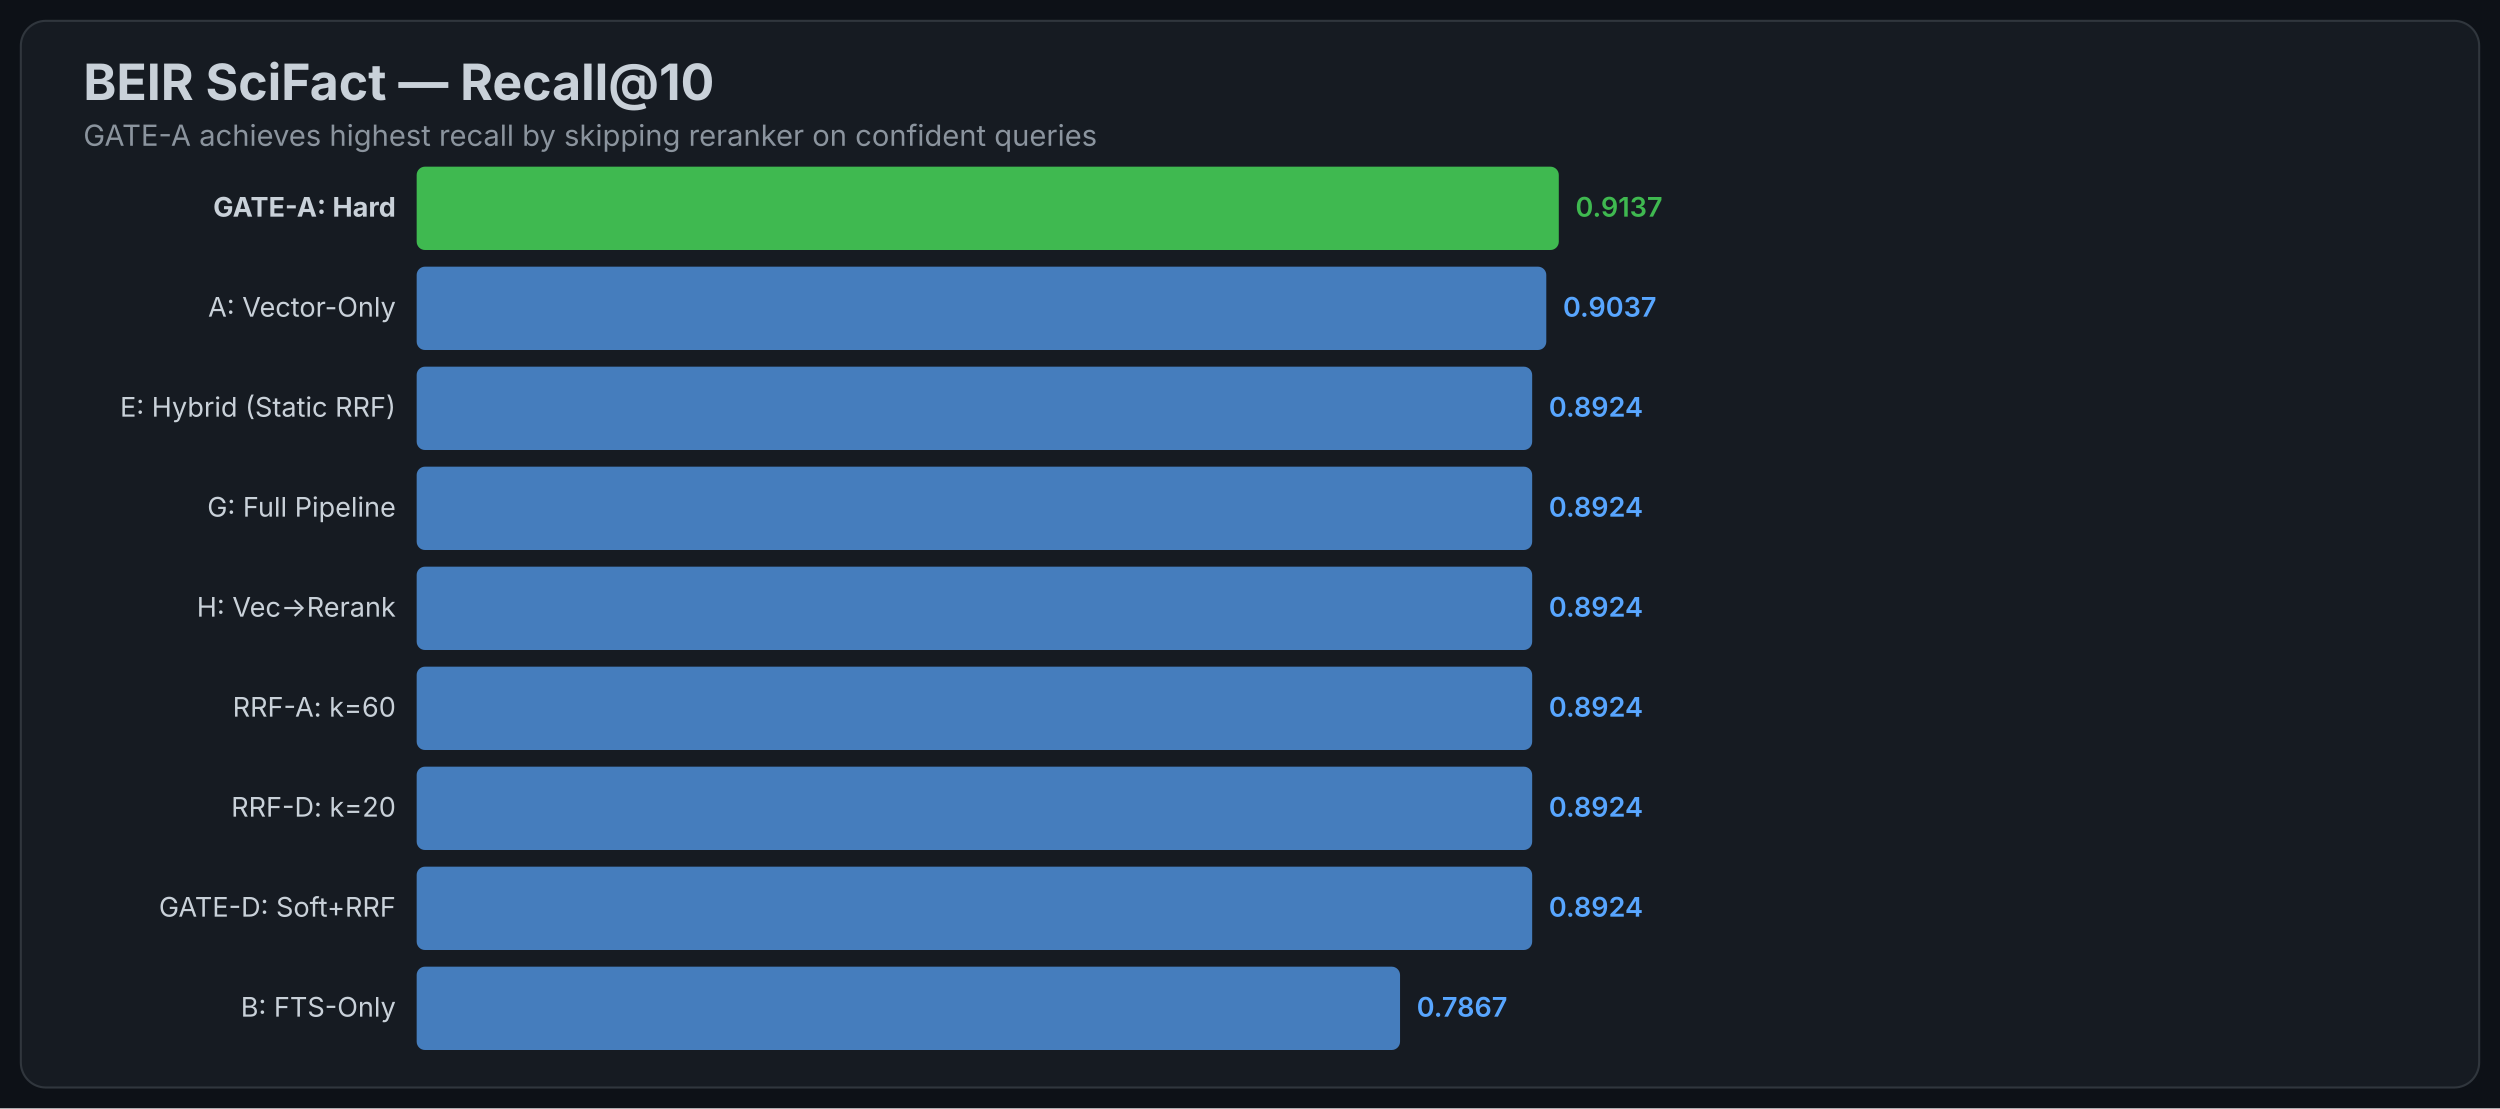
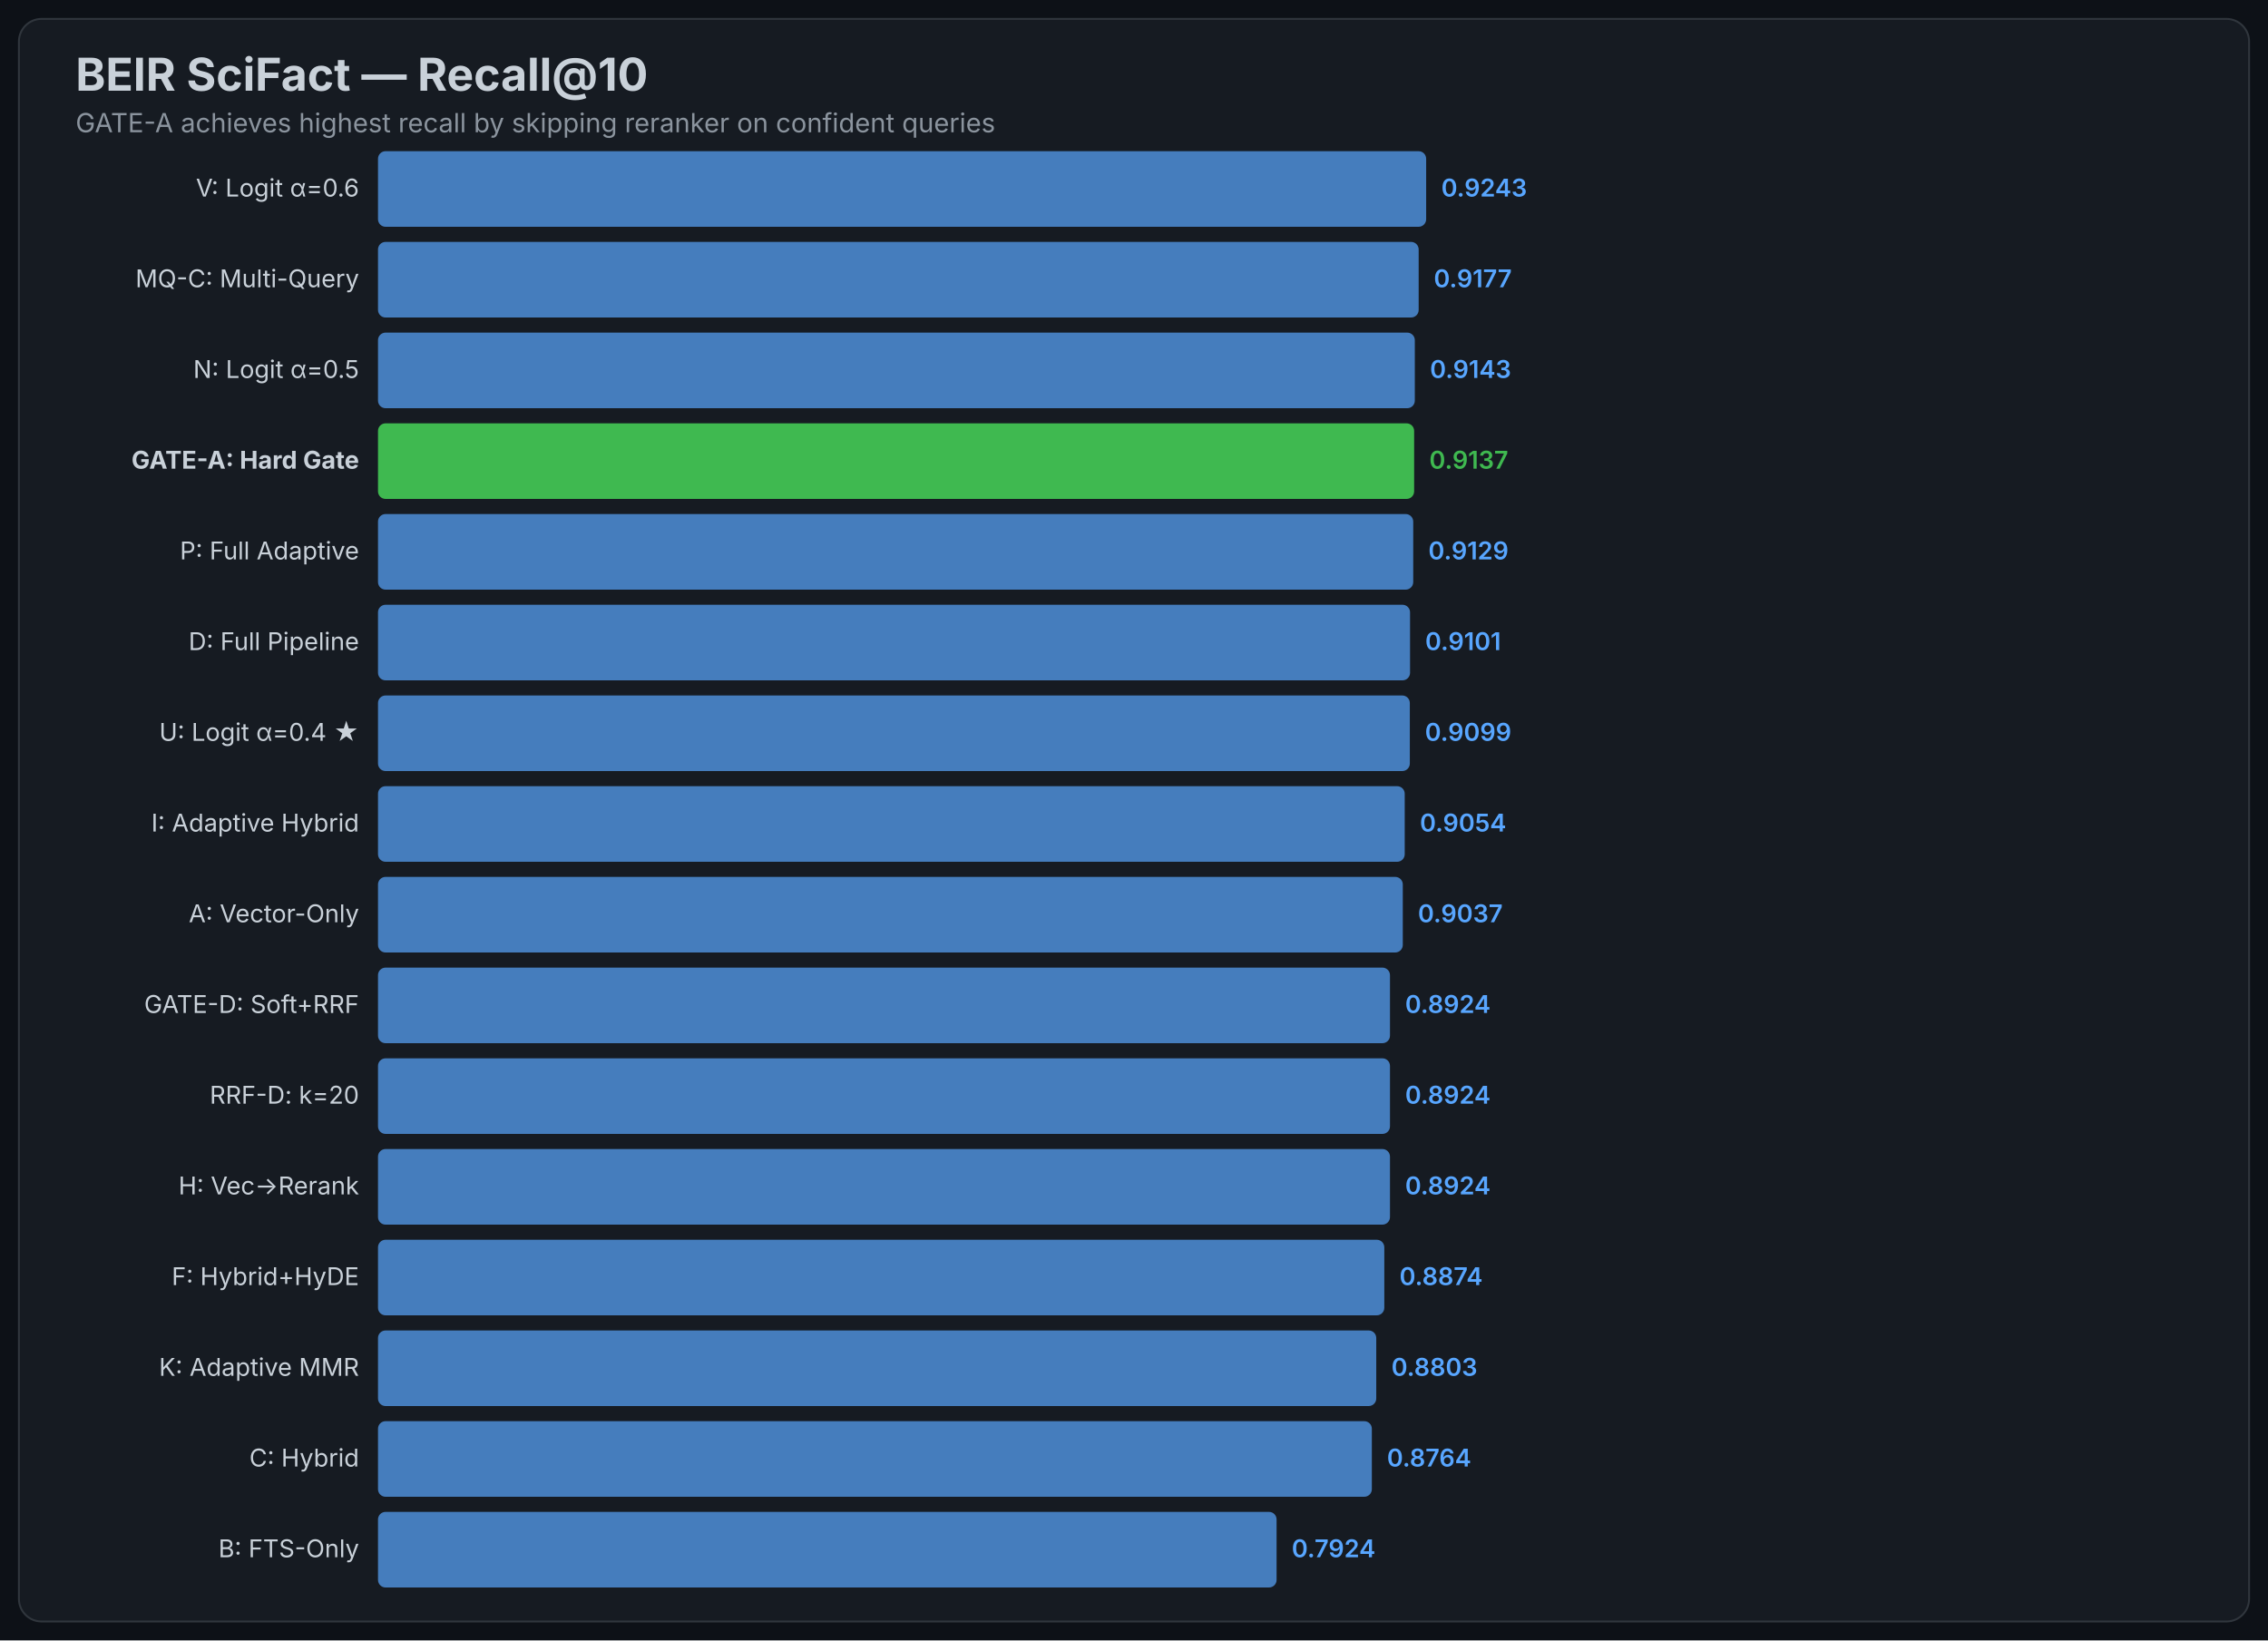
- <svg xmlns="http://www.w3.org/2000/svg" viewBox="0 0 1200 532" width="1200" height="532" role="img" aria-label="memory-spark chart">
+ <svg xmlns="http://www.w3.org/2000/svg" viewBox="0 0 1200 868" width="1200" height="868" role="img" aria-label="memory-spark chart">
  <defs>
    <style>text { font-family: -apple-system, BlinkMacSystemFont, 'Segoe UI', sans-serif; }</style>
  </defs>
-   <rect width="1200" height="532" fill="#0d1117" />
-   <rect x="10" y="10" width="1180" height="512" rx="12" fill="#161b22" stroke="#30363d" />
+   <rect width="1200" height="868" fill="#0d1117" />
+   <rect x="10" y="10" width="1180" height="848" rx="12" fill="#161b22" stroke="#30363d" />
  <text x="40" y="48" fill="#c9d1d9" font-size="24" font-weight="700">BEIR SciFact — Recall@10</text>
  <text x="40" y="70" fill="#8b949e" font-size="14">GATE-A achieves highest recall by skipping reranker on confident queries</text>
-   <text x="190" y="104" text-anchor="end" fill="#c9d1d9" font-size="13" font-weight="700">GATE-A: Hard</text>
-   <rect x="200" y="80" width="548.22" height="40" rx="4" fill="#3fb950" opacity="1" />
-   <text x="756.22" y="104" fill="#3fb950" font-size="13" font-weight="600">0.9137</text>
-   <text x="190" y="152" text-anchor="end" fill="#c9d1d9" font-size="13" font-weight="400">A: Vector-Only</text>
-   <rect x="200" y="128" width="542.22" height="40" rx="4" fill="#58a6ff" opacity="0.7" />
-   <text x="750.22" y="152" fill="#58a6ff" font-size="13" font-weight="600">0.9037</text>
-   <text x="190" y="200" text-anchor="end" fill="#c9d1d9" font-size="13" font-weight="400">E: Hybrid (Static RRF)</text>
-   <rect x="200" y="176" width="535.44" height="40" rx="4" fill="#58a6ff" opacity="0.7" />
-   <text x="743.44" y="200" fill="#58a6ff" font-size="13" font-weight="600">0.8924</text>
-   <text x="190" y="248" text-anchor="end" fill="#c9d1d9" font-size="13" font-weight="400">G: Full Pipeline</text>
-   <rect x="200" y="224" width="535.44" height="40" rx="4" fill="#58a6ff" opacity="0.7" />
-   <text x="743.44" y="248" fill="#58a6ff" font-size="13" font-weight="600">0.8924</text>
-   <text x="190" y="296" text-anchor="end" fill="#c9d1d9" font-size="13" font-weight="400">H: Vec→Rerank</text>
-   <rect x="200" y="272" width="535.44" height="40" rx="4" fill="#58a6ff" opacity="0.7" />
-   <text x="743.44" y="296" fill="#58a6ff" font-size="13" font-weight="600">0.8924</text>
-   <text x="190" y="344" text-anchor="end" fill="#c9d1d9" font-size="13" font-weight="400">RRF-A: k=60</text>
-   <rect x="200" y="320" width="535.44" height="40" rx="4" fill="#58a6ff" opacity="0.7" />
-   <text x="743.44" y="344" fill="#58a6ff" font-size="13" font-weight="600">0.8924</text>
-   <text x="190" y="392" text-anchor="end" fill="#c9d1d9" font-size="13" font-weight="400">RRF-D: k=20</text>
-   <rect x="200" y="368" width="535.44" height="40" rx="4" fill="#58a6ff" opacity="0.7" />
-   <text x="743.44" y="392" fill="#58a6ff" font-size="13" font-weight="600">0.8924</text>
-   <text x="190" y="440" text-anchor="end" fill="#c9d1d9" font-size="13" font-weight="400">GATE-D: Soft+RRF</text>
-   <rect x="200" y="416" width="535.44" height="40" rx="4" fill="#58a6ff" opacity="0.7" />
-   <text x="743.44" y="440" fill="#58a6ff" font-size="13" font-weight="600">0.8924</text>
-   <text x="190" y="488" text-anchor="end" fill="#c9d1d9" font-size="13" font-weight="400">B: FTS-Only</text>
-   <rect x="200" y="464" width="472.02" height="40" rx="4" fill="#58a6ff" opacity="0.7" />
-   <text x="680.02" y="488" fill="#58a6ff" font-size="13" font-weight="600">0.7867</text>
+   <text x="190" y="104" text-anchor="end" fill="#c9d1d9" font-size="13" font-weight="400">V: Logit α=0.6</text>
+   <rect x="200" y="80" width="554.58" height="40" rx="4" fill="#58a6ff" opacity="0.7" />
+   <text x="762.58" y="104" fill="#58a6ff" font-size="13" font-weight="600">0.9243</text>
+   <text x="190" y="152" text-anchor="end" fill="#c9d1d9" font-size="13" font-weight="400">MQ-C: Multi-Query</text>
+   <rect x="200" y="128" width="550.62" height="40" rx="4" fill="#58a6ff" opacity="0.7" />
+   <text x="758.62" y="152" fill="#58a6ff" font-size="13" font-weight="600">0.9177</text>
+   <text x="190" y="200" text-anchor="end" fill="#c9d1d9" font-size="13" font-weight="400">N: Logit α=0.5</text>
+   <rect x="200" y="176" width="548.58" height="40" rx="4" fill="#58a6ff" opacity="0.7" />
+   <text x="756.58" y="200" fill="#58a6ff" font-size="13" font-weight="600">0.9143</text>
+   <text x="190" y="248" text-anchor="end" fill="#c9d1d9" font-size="13" font-weight="700">GATE-A: Hard Gate</text>
+   <rect x="200" y="224" width="548.22" height="40" rx="4" fill="#3fb950" opacity="1" />
+   <text x="756.22" y="248" fill="#3fb950" font-size="13" font-weight="600">0.9137</text>
+   <text x="190" y="296" text-anchor="end" fill="#c9d1d9" font-size="13" font-weight="400">P: Full Adaptive</text>
+   <rect x="200" y="272" width="547.74" height="40" rx="4" fill="#58a6ff" opacity="0.7" />
+   <text x="755.74" y="296" fill="#58a6ff" font-size="13" font-weight="600">0.9129</text>
+   <text x="190" y="344" text-anchor="end" fill="#c9d1d9" font-size="13" font-weight="400">D: Full Pipeline</text>
+   <rect x="200" y="320" width="546.06" height="40" rx="4" fill="#58a6ff" opacity="0.7" />
+   <text x="754.06" y="344" fill="#58a6ff" font-size="13" font-weight="600">0.9101</text>
+   <text x="190" y="392" text-anchor="end" fill="#c9d1d9" font-size="13" font-weight="400">U: Logit α=0.4 ★</text>
+   <rect x="200" y="368" width="545.94" height="40" rx="4" fill="#58a6ff" opacity="0.7" />
+   <text x="753.94" y="392" fill="#58a6ff" font-size="13" font-weight="600">0.9099</text>
+   <text x="190" y="440" text-anchor="end" fill="#c9d1d9" font-size="13" font-weight="400">I: Adaptive Hybrid</text>
+   <rect x="200" y="416" width="543.24" height="40" rx="4" fill="#58a6ff" opacity="0.7" />
+   <text x="751.24" y="440" fill="#58a6ff" font-size="13" font-weight="600">0.9054</text>
+   <text x="190" y="488" text-anchor="end" fill="#c9d1d9" font-size="13" font-weight="400">A: Vector-Only</text>
+   <rect x="200" y="464" width="542.22" height="40" rx="4" fill="#58a6ff" opacity="0.7" />
+   <text x="750.22" y="488" fill="#58a6ff" font-size="13" font-weight="600">0.9037</text>
+   <text x="190" y="536" text-anchor="end" fill="#c9d1d9" font-size="13" font-weight="400">GATE-D: Soft+RRF</text>
+   <rect x="200" y="512" width="535.44" height="40" rx="4" fill="#58a6ff" opacity="0.7" />
+   <text x="743.44" y="536" fill="#58a6ff" font-size="13" font-weight="600">0.8924</text>
+   <text x="190" y="584" text-anchor="end" fill="#c9d1d9" font-size="13" font-weight="400">RRF-D: k=20</text>
+   <rect x="200" y="560" width="535.44" height="40" rx="4" fill="#58a6ff" opacity="0.7" />
+   <text x="743.44" y="584" fill="#58a6ff" font-size="13" font-weight="600">0.8924</text>
+   <text x="190" y="632" text-anchor="end" fill="#c9d1d9" font-size="13" font-weight="400">H: Vec→Rerank</text>
+   <rect x="200" y="608" width="535.44" height="40" rx="4" fill="#58a6ff" opacity="0.7" />
+   <text x="743.44" y="632" fill="#58a6ff" font-size="13" font-weight="600">0.8924</text>
+   <text x="190" y="680" text-anchor="end" fill="#c9d1d9" font-size="13" font-weight="400">F: Hybrid+HyDE</text>
+   <rect x="200" y="656" width="532.44" height="40" rx="4" fill="#58a6ff" opacity="0.7" />
+   <text x="740.44" y="680" fill="#58a6ff" font-size="13" font-weight="600">0.8874</text>
+   <text x="190" y="728" text-anchor="end" fill="#c9d1d9" font-size="13" font-weight="400">K: Adaptive MMR</text>
+   <rect x="200" y="704" width="528.18" height="40" rx="4" fill="#58a6ff" opacity="0.7" />
+   <text x="736.18" y="728" fill="#58a6ff" font-size="13" font-weight="600">0.8803</text>
+   <text x="190" y="776" text-anchor="end" fill="#c9d1d9" font-size="13" font-weight="400">C: Hybrid</text>
+   <rect x="200" y="752" width="525.84" height="40" rx="4" fill="#58a6ff" opacity="0.7" />
+   <text x="733.84" y="776" fill="#58a6ff" font-size="13" font-weight="600">0.8764</text>
+   <text x="190" y="824" text-anchor="end" fill="#c9d1d9" font-size="13" font-weight="400">B: FTS-Only</text>
+   <rect x="200" y="800" width="475.44" height="40" rx="4" fill="#58a6ff" opacity="0.7" />
+   <text x="683.44" y="824" fill="#58a6ff" font-size="13" font-weight="600">0.7924</text>
</svg>
